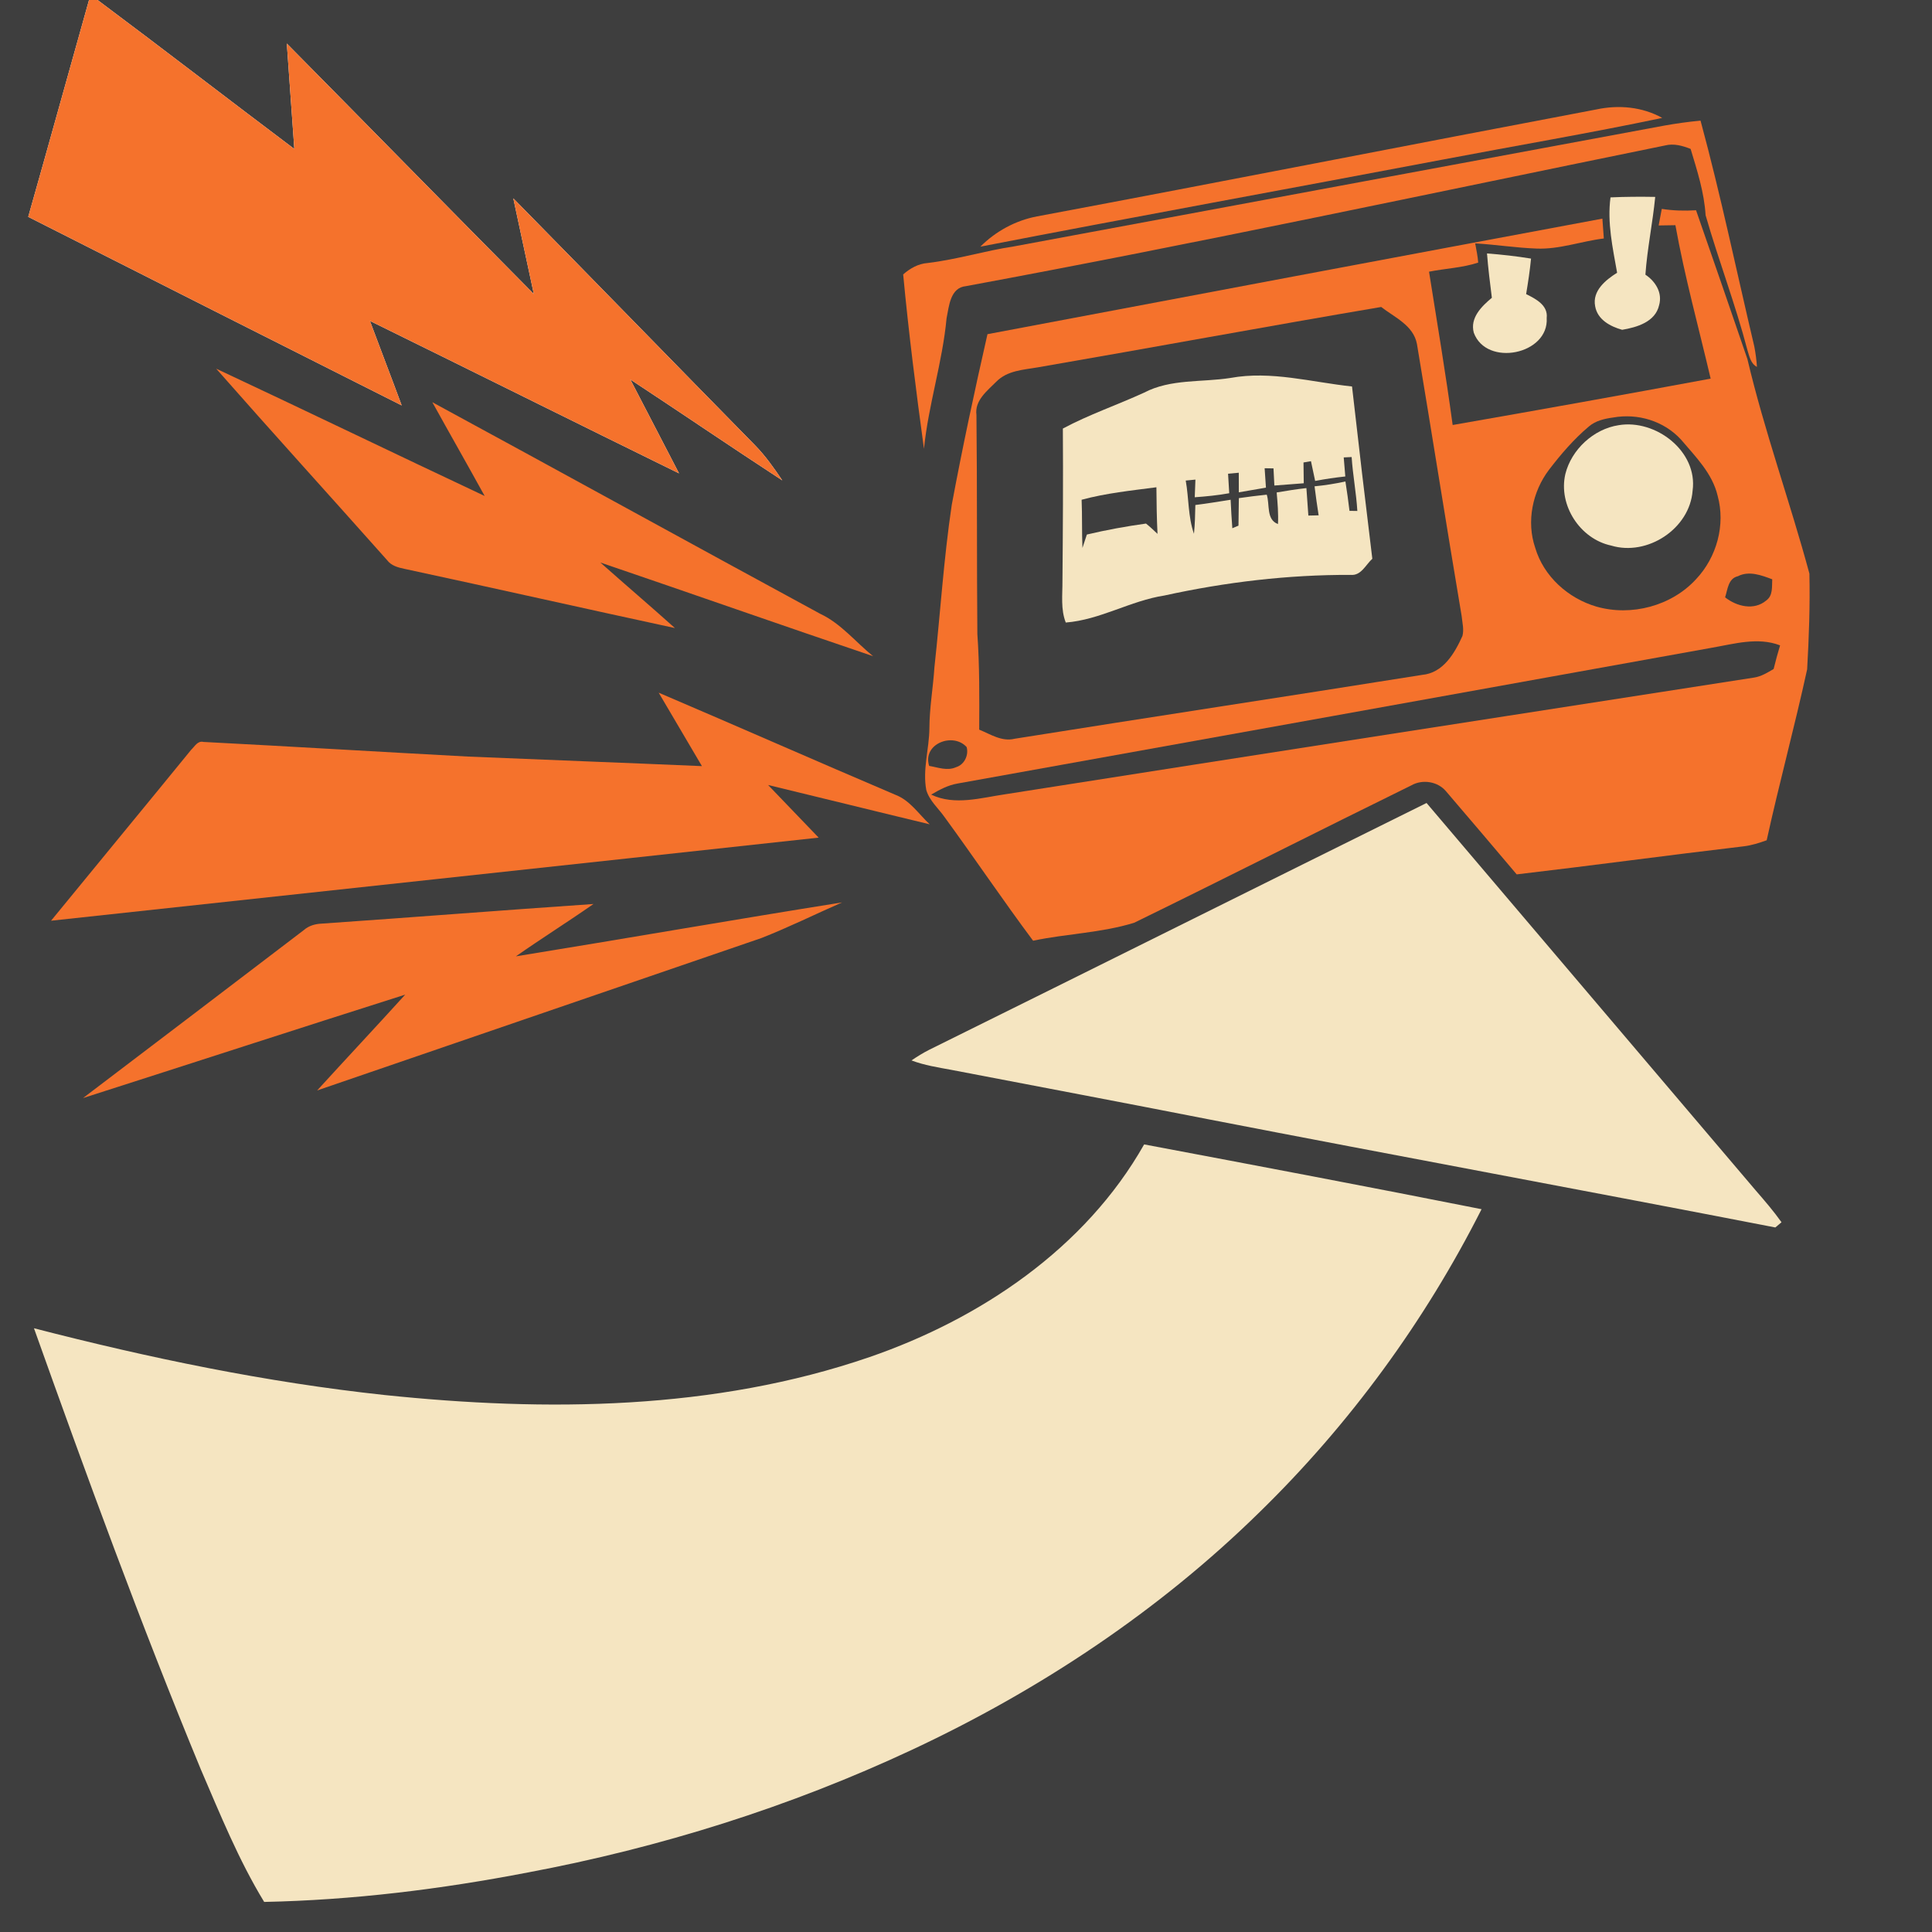
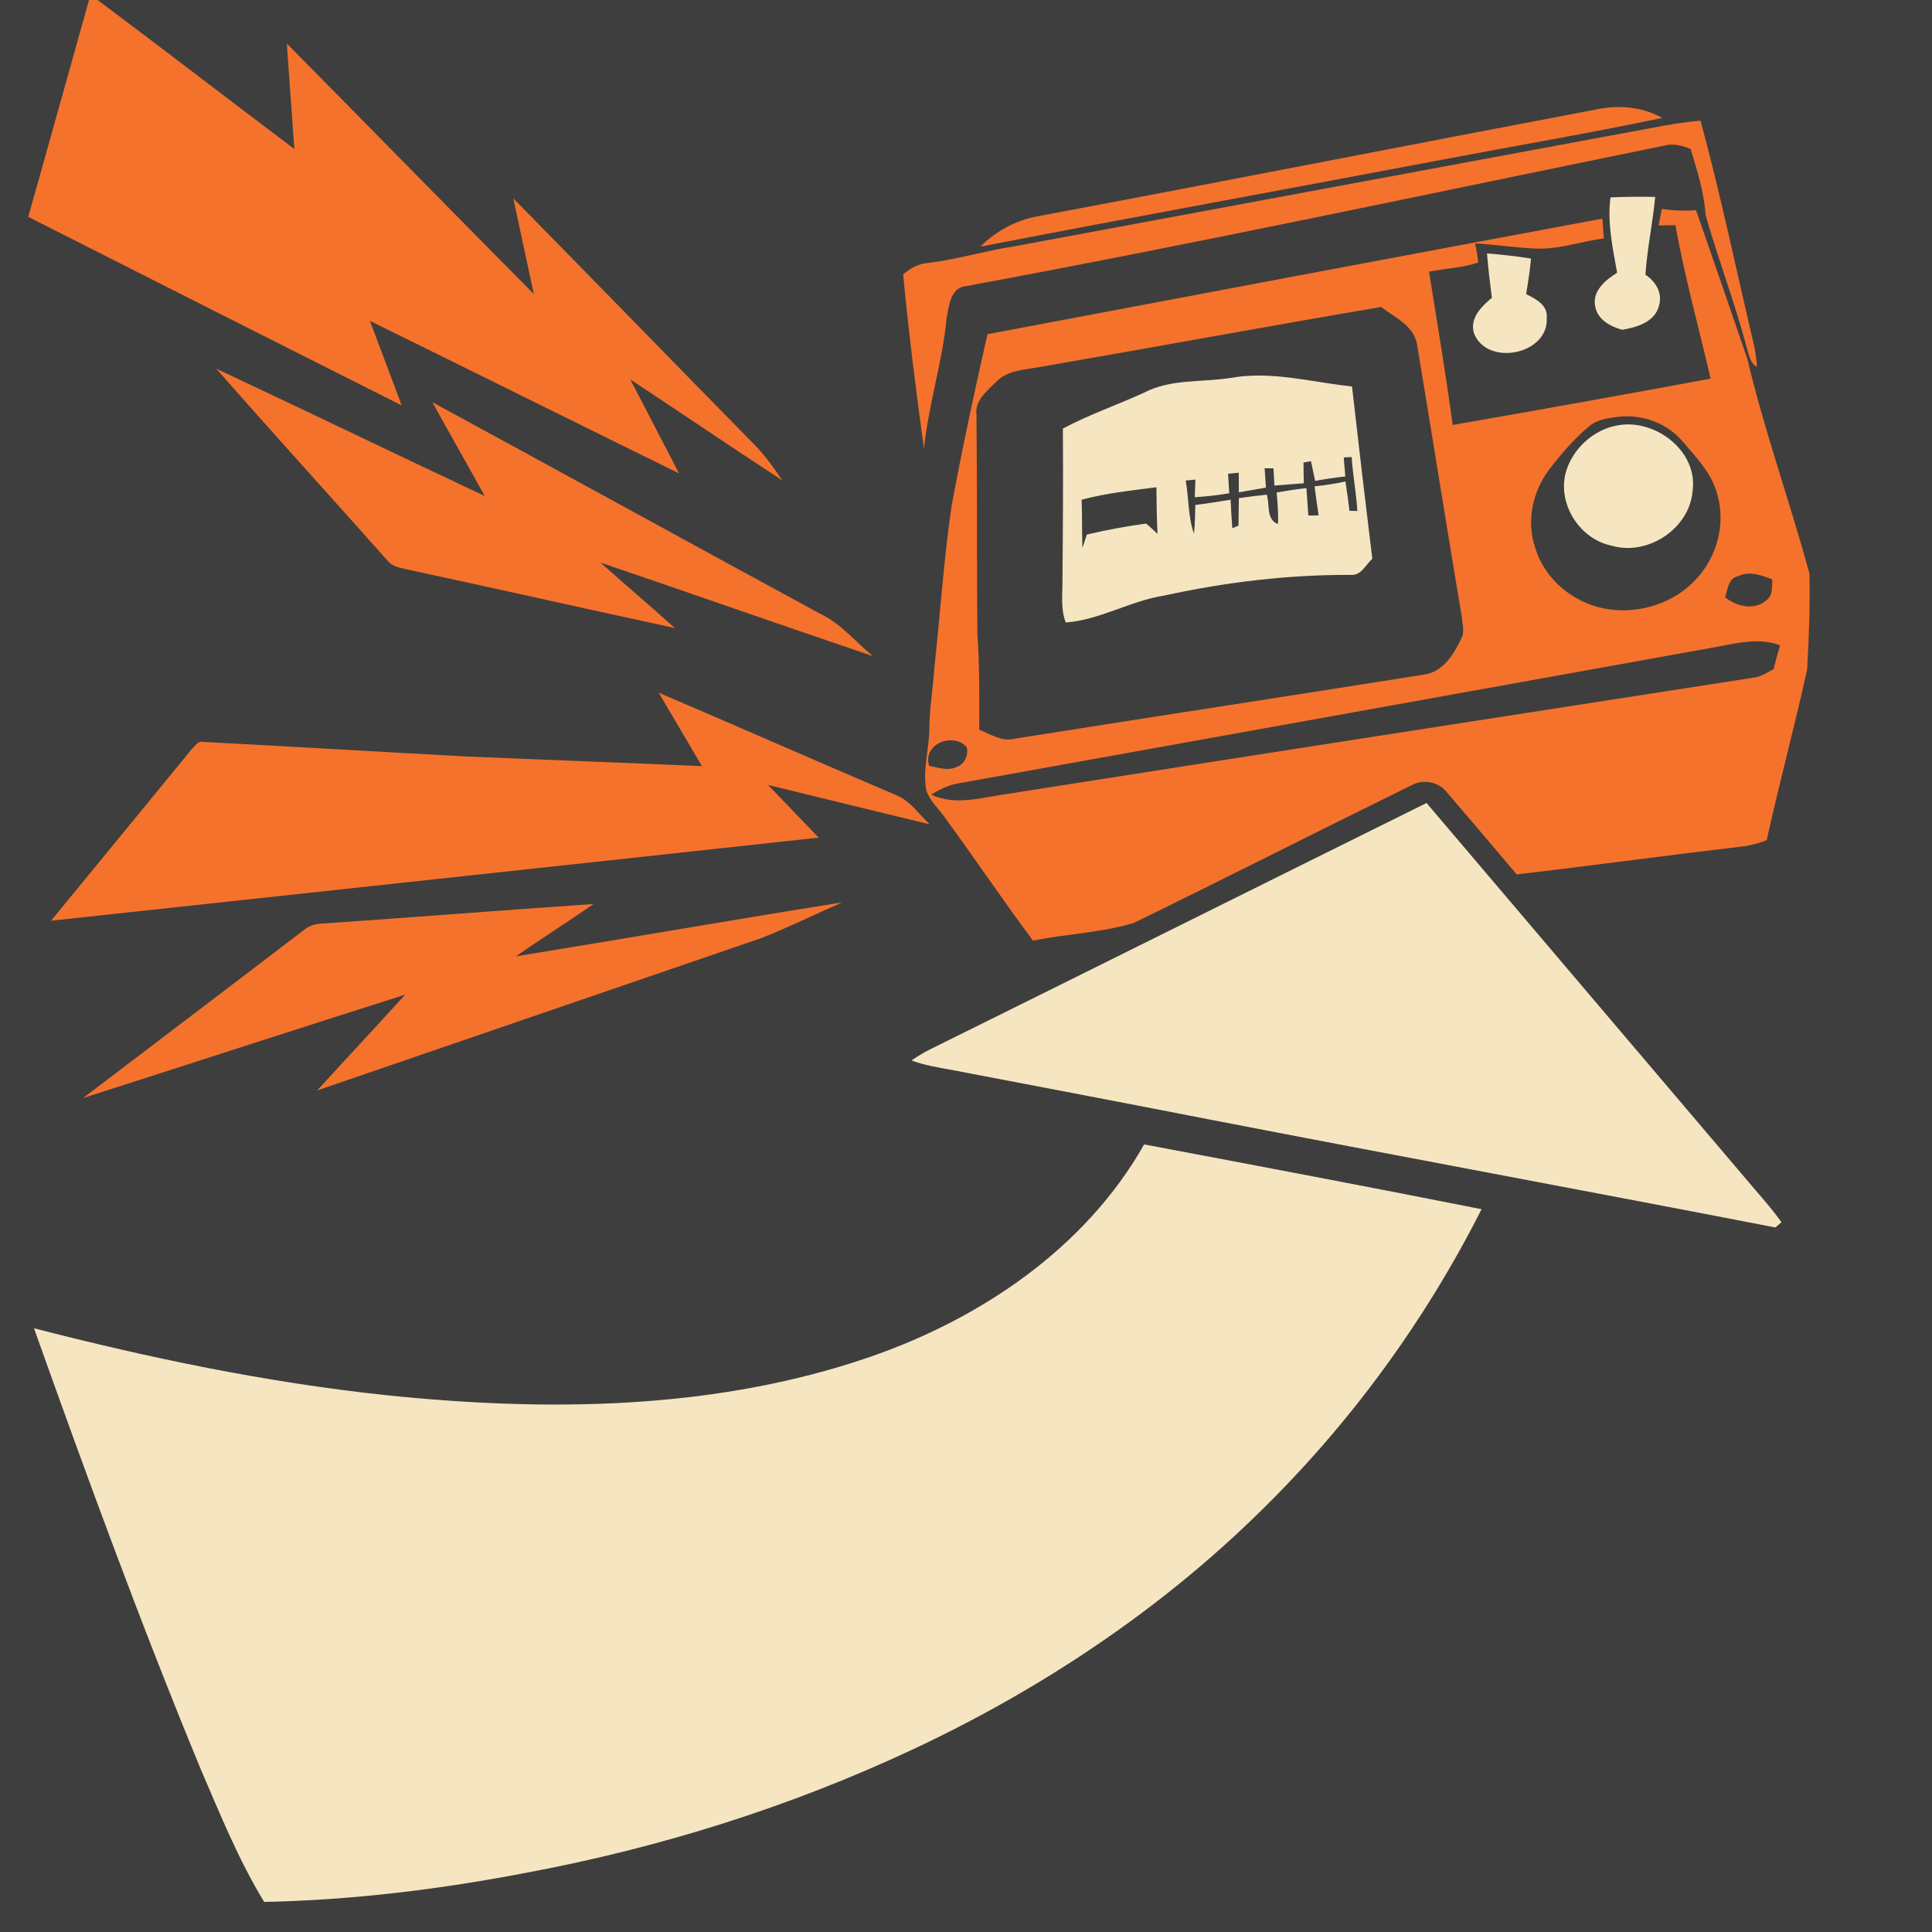
- <svg xmlns="http://www.w3.org/2000/svg" width="512pt" height="512pt" viewBox="0 0 512 512" version="1.1">
-   <path fill="#3e3e3e" opacity="1.00" d=" M 0.00 0.00 L 23.59 0.00 C 18.20 19.15 12.91 38.33 7.48 57.47 C 40.46 74.16 73.43 90.84 106.45 107.44 C 103.70 99.96 100.81 92.52 98.03 85.04 C 125.36 98.46 152.62 112.04 179.95 125.45 C 175.68 117.14 171.32 108.87 167.04 100.56 C 180.50 109.42 193.82 118.50 207.32 127.31 C 205.12 124.05 202.85 120.82 200.09 118.00 C 178.70 96.22 157.42 74.34 136.03 52.57 C 137.82 61.02 139.68 69.46 141.47 77.92 C 119.59 55.85 97.86 33.64 76.01 11.54 C 76.66 20.86 77.35 30.17 78.00 39.48 C 60.58 26.38 43.33 13.04 25.86 0.00 L 512.00 0.00 L 512.00 512.00 L 0.00 512.00 L 0.00 0.00 Z" />
-   <path fill="#f5722c" opacity="1.00" d=" M 23.59 0.00 L 25.86 0.00 C 43.33 13.04 60.58 26.38 78.00 39.48 C 77.35 30.17 76.66 20.86 76.01 11.54 C 97.86 33.64 119.59 55.85 141.47 77.92 C 139.68 69.46 137.82 61.02 136.03 52.57 C 157.42 74.34 178.70 96.22 200.09 118.00 C 202.85 120.82 205.12 124.05 207.32 127.31 C 193.82 118.50 180.50 109.42 167.04 100.56 C 171.32 108.87 175.68 117.14 179.95 125.45 C 152.62 112.04 125.36 98.46 98.03 85.04 C 100.81 92.52 103.70 99.96 106.45 107.44 C 73.43 90.84 40.46 74.16 7.48 57.47 C 12.91 38.33 18.20 19.15 23.59 0.00 Z" />
-   <path fill="#f5722c" opacity="1.00" d=" M 274.80 57.35 C 324.26 48.09 373.64 38.35 423.08 29.00 C 428.97 27.74 435.20 28.30 440.51 31.25 C 421.12 35.33 401.56 38.63 382.09 42.34 C 341.33 50.08 300.52 57.47 259.80 65.37 C 263.86 61.30 269.14 58.42 274.80 57.35 Z" />
-   <path fill="#f5722c" opacity="1.00" d=" M 441.03 33.29 C 444.22 32.72 447.43 32.27 450.66 31.97 C 456.03 51.78 460.20 71.90 464.92 91.87 C 465.26 93.64 465.49 95.43 465.61 97.23 C 463.91 96.33 463.61 94.41 463.09 92.79 C 459.93 80.71 455.44 69.02 452.00 57.03 C 451.63 50.97 449.77 45.23 448.03 39.46 C 445.87 38.62 443.57 37.96 441.26 38.55 C 379.54 51.13 317.94 64.38 256.00 75.83 C 251.81 76.22 251.51 81.13 250.85 84.36 C 249.76 96.04 246.04 107.27 244.86 118.93 C 242.76 103.56 240.80 88.16 239.35 72.72 C 241.19 71.12 243.34 69.88 245.83 69.70 C 253.58 68.78 261.04 66.45 268.75 65.29 C 326.18 54.64 383.60 43.92 441.03 33.29 Z" />
-   <path fill="#f5e5c1" opacity="1.00" d=" M 426.80 52.31 C 430.74 52.13 434.69 52.11 438.65 52.18 C 437.98 59.07 436.54 65.87 436.05 72.79 C 438.71 74.56 440.62 77.58 439.68 80.88 C 438.68 85.32 433.80 86.74 429.89 87.40 C 426.73 86.52 423.33 84.70 422.73 81.14 C 421.94 77.07 425.51 74.19 428.55 72.28 C 427.39 65.69 425.90 59.04 426.80 52.31 Z" />
-   <path fill="#f5722c" opacity="1.00" d=" M 440.39 55.36 C 443.39 55.83 446.44 55.91 449.47 55.72 C 454.04 68.85 458.58 81.99 463.08 95.15 C 467.60 114.35 474.38 132.98 479.51 152.01 C 479.70 160.46 479.39 168.96 478.91 177.39 C 475.60 192.55 471.52 207.54 468.19 222.68 C 466.19 223.39 464.16 224.05 462.05 224.29 C 442.00 226.65 421.99 229.38 401.94 231.72 C 395.71 224.38 389.50 217.01 383.22 209.71 C 381.02 207.07 376.96 206.45 374.00 208.14 C 349.48 220.18 325.11 232.55 300.57 244.54 C 291.89 247.23 282.65 247.43 273.78 249.30 C 265.75 238.54 258.25 227.39 250.33 216.55 C 248.67 214.19 246.30 212.19 245.47 209.35 C 244.46 203.89 246.26 198.45 246.30 192.99 C 246.32 187.58 247.28 182.25 247.63 176.86 C 249.20 162.52 250.09 148.10 252.22 133.82 C 255.04 118.67 258.27 103.59 261.69 88.56 C 316.00 78.30 370.31 68.07 424.65 57.94 C 424.77 59.70 424.90 61.45 425.03 63.20 C 419.05 63.92 413.27 66.13 407.18 65.87 C 401.75 65.68 396.37 64.81 390.94 64.50 C 391.25 66.19 391.61 67.87 391.74 69.59 C 387.54 70.98 383.03 71.14 378.71 72.00 C 380.86 85.53 383.13 99.05 384.97 112.63 C 407.78 108.65 430.57 104.57 453.34 100.34 C 450.17 86.80 446.46 73.36 444.00 59.68 C 442.51 59.70 441.04 59.72 439.56 59.75 C 439.84 58.28 440.11 56.82 440.39 55.36 Z" />
-   <path fill="#f5e5c1" opacity="1.00" d=" M 394.07 67.17 C 397.98 67.46 401.87 67.90 405.74 68.53 C 405.44 71.68 404.96 74.82 404.44 77.94 C 406.97 79.20 410.29 80.88 409.89 84.27 C 410.51 93.98 393.91 97.31 390.57 88.17 C 389.51 84.23 392.64 81.19 395.36 78.91 C 394.86 75.01 394.38 71.10 394.07 67.17 Z" />
-   <path fill="#3e3e3e" opacity="1.00" d=" M 275.04 97.35 C 305.38 92.11 335.67 86.50 366.03 81.35 C 369.60 84.13 374.59 86.22 375.51 91.19 C 379.52 115.19 383.31 139.24 387.35 163.24 C 387.51 164.98 388.03 166.81 387.56 168.54 C 385.49 173.12 382.47 178.34 376.89 178.85 C 340.90 184.59 304.86 190.04 268.86 195.78 C 265.50 196.61 262.48 194.58 259.50 193.36 C 259.54 184.91 259.61 176.45 259.01 168.01 C 258.84 148.67 258.98 129.32 258.77 109.98 C 258.24 106.12 261.65 103.55 264.06 101.12 C 266.95 98.19 271.23 98.00 275.04 97.35 Z" />
-   <path fill="#f5722c" opacity="1.00" d=" M 57.29 97.70 C 81.06 108.84 104.69 120.27 128.44 131.44 C 123.87 123.13 119.16 114.89 114.57 106.59 C 148.87 125.20 183.04 144.04 217.34 162.65 C 222.87 165.24 226.72 170.13 231.38 173.90 C 207.25 165.74 183.21 157.28 159.10 149.07 C 165.65 154.90 172.33 160.58 178.86 166.44 C 154.93 161.28 131.06 155.88 107.14 150.74 C 105.45 150.39 103.69 149.91 102.60 148.46 C 87.53 131.51 72.27 114.73 57.29 97.70 Z" />
-   <path fill="#f5e5c1" opacity="1.00" d=" M 326.09 100.16 C 336.87 98.19 347.60 101.29 358.30 102.42 C 360.02 117.65 361.82 132.87 363.68 148.08 C 361.95 149.63 360.72 152.59 358.00 152.35 C 341.38 152.29 324.79 154.26 308.57 157.82 C 299.59 159.20 291.57 164.26 282.44 164.98 C 281.07 161.48 281.58 157.69 281.56 154.03 C 281.68 140.54 281.76 127.05 281.67 113.57 C 288.60 109.86 296.08 107.32 303.21 104.05 C 310.25 100.36 318.46 101.36 326.09 100.16 Z" />
-   <path fill="#3e3e3e" opacity="1.00" d=" M 427.47 110.65 C 434.04 109.47 440.95 111.55 445.50 116.51 C 449.31 121.01 453.79 125.43 455.19 131.38 C 457.32 139.10 454.95 147.68 449.49 153.47 C 442.97 160.60 432.31 163.40 423.08 160.76 C 415.60 158.58 409.10 152.77 406.86 145.21 C 404.46 138.24 406.11 130.27 410.52 124.47 C 413.67 120.36 417.08 116.38 421.05 113.04 C 422.83 111.50 425.19 110.96 427.47 110.65 Z" />
-   <path fill="#f5e5c1" opacity="1.00" d=" M 428.95 112.68 C 438.78 111.02 449.98 119.60 448.56 130.02 C 447.82 140.13 436.56 147.48 426.97 144.58 C 418.72 142.82 412.93 133.88 414.83 125.64 C 416.44 119.13 422.32 113.69 428.95 112.68 Z" />
-   <path fill="#3e3e3e" opacity="1.00" d=" M 356.10 121.22 C 356.63 121.20 357.67 121.14 358.20 121.12 C 358.51 125.90 359.42 130.62 359.71 135.41 C 359.19 135.40 358.15 135.38 357.63 135.38 C 357.32 132.78 356.96 130.18 356.55 127.60 C 353.85 128.18 351.12 128.62 348.37 128.88 C 348.67 131.45 349.07 134.01 349.45 136.57 C 348.54 136.59 347.63 136.61 346.73 136.63 C 346.55 134.21 346.38 131.78 346.21 129.35 C 343.57 129.64 340.95 130.06 338.33 130.51 C 338.58 133.29 338.81 136.08 338.68 138.88 C 335.50 137.71 336.55 133.69 335.70 131.09 C 333.23 131.34 330.77 131.66 328.31 132.01 C 328.26 134.44 328.23 136.87 328.21 139.30 C 327.80 139.47 326.99 139.82 326.58 139.99 C 326.39 137.48 326.24 134.96 326.13 132.44 C 323.02 132.92 319.91 133.45 316.78 133.83 C 316.72 136.37 316.68 138.92 316.41 141.46 C 314.83 136.94 315.07 132.03 314.23 127.35 C 314.87 127.29 316.16 127.16 316.80 127.10 C 316.74 128.66 316.68 130.21 316.62 131.78 C 319.68 131.56 322.74 131.26 325.76 130.71 C 325.64 128.98 325.54 127.26 325.45 125.54 C 326.39 125.45 327.34 125.37 328.29 125.28 C 328.28 127.01 328.29 128.74 328.30 130.47 C 330.70 130.06 333.09 129.64 335.49 129.23 C 335.36 127.52 335.24 125.80 335.14 124.09 C 335.73 124.10 336.90 124.12 337.49 124.13 C 337.56 125.64 337.64 127.15 337.72 128.67 C 340.32 128.48 342.91 128.26 345.51 128.07 C 345.50 126.23 345.46 124.40 345.44 122.56 C 345.93 122.47 346.92 122.30 347.42 122.22 C 347.78 123.96 348.16 125.70 348.53 127.45 C 351.17 126.95 353.84 126.55 356.52 126.27 C 356.38 124.59 356.24 122.90 356.10 121.22 Z" />
-   <path fill="#3e3e3e" opacity="1.00" d=" M 286.64 132.44 C 293.11 130.69 299.82 130.00 306.46 129.13 C 306.49 133.25 306.55 137.36 306.75 141.48 C 305.75 140.54 304.77 139.59 303.70 138.75 C 298.45 139.48 293.20 140.43 288.03 141.66 C 287.74 142.55 287.15 144.32 286.86 145.21 C 286.68 140.95 286.82 136.70 286.64 132.44 Z" />
-   <path fill="#3e3e3e" opacity="1.00" d=" M 460.55 152.71 C 463.52 151.19 466.77 152.44 469.66 153.52 C 469.55 155.46 469.90 157.82 468.08 159.13 C 464.83 161.87 460.23 160.72 457.17 158.30 C 457.85 156.24 457.97 153.30 460.55 152.71 Z" />
-   <path fill="#3e3e3e" opacity="1.00" d=" M 453.59 171.67 C 459.54 170.65 465.83 168.75 471.74 171.03 C 471.12 173.10 470.54 175.19 470.03 177.29 C 468.40 178.25 466.76 179.27 464.87 179.56 C 398.72 189.83 332.58 200.08 266.45 210.48 C 259.99 211.41 253.01 213.57 246.77 210.58 C 248.96 209.29 251.24 208.07 253.78 207.64 C 320.39 195.68 386.99 183.66 453.59 171.67 Z" />
-   <path fill="#f5722c" opacity="1.00" d=" M 174.56 183.57 C 195.53 192.52 216.39 201.73 237.36 210.66 C 241.19 212.14 243.48 215.76 246.38 218.45 C 232.09 215.02 217.83 211.47 203.55 208.03 C 208.00 212.70 212.50 217.31 216.95 221.98 C 149.15 229.38 81.33 236.65 13.53 244.00 C 25.88 228.88 38.33 213.83 50.67 198.69 C 51.59 197.83 52.38 196.24 53.90 196.62 C 77.28 197.83 100.66 199.25 124.04 200.50 C 144.69 201.37 165.36 202.14 186.02 203.03 C 182.20 196.54 178.38 190.05 174.56 183.57 Z" />
-   <path fill="#3e3e3e" opacity="1.00" d=" M 246.23 202.97 C 244.40 197.09 252.57 193.99 256.17 197.98 C 256.77 200.12 255.56 202.65 253.39 203.30 C 251.07 204.37 248.57 203.37 246.23 202.97 Z" />
-   <path fill="#f5e5c1" opacity="1.00" d=" M 246.24 278.21 C 290.20 256.46 334.10 234.57 378.05 212.80 C 407.13 247.05 436.23 281.29 465.32 315.52 C 467.68 318.24 470.03 320.97 472.12 323.91 C 471.71 324.26 470.89 324.94 470.48 325.29 C 420.36 315.57 370.15 306.30 320.03 296.58 C 297.41 292.15 274.77 287.87 252.14 283.53 C 248.57 282.87 244.96 282.32 241.55 281.02 C 243.06 280.01 244.61 279.03 246.24 278.21 Z" />
-   <path fill="#f5722c" opacity="1.00" d=" M 136.72 253.44 C 165.55 248.77 194.32 243.74 223.16 239.15 C 216.02 242.28 209.02 245.75 201.76 248.60 C 162.52 262.07 123.29 275.53 84.05 288.98 C 91.79 280.49 99.66 272.10 107.38 263.59 C 78.89 272.63 50.47 281.89 22.00 291.00 C 41.51 276.16 61.05 261.36 80.52 246.48 C 81.84 245.32 83.53 244.84 85.25 244.77 C 109.27 243.11 133.27 241.21 157.28 239.57 C 150.50 244.30 143.49 248.70 136.72 253.44 Z" />
-   <path fill="#f5e5c1" opacity="1.00" d=" M 230.47 359.63 C 259.89 349.47 287.63 330.80 303.21 303.28 C 333.04 308.90 362.86 314.54 392.63 320.45 C 377.59 350.20 357.65 377.47 333.78 400.75 C 307.10 426.94 275.51 447.89 241.69 463.71 C 209.33 478.86 174.96 489.64 139.85 496.23 C 116.84 500.67 93.47 503.55 70.01 504.03 C 63.23 492.91 58.34 480.79 53.20 468.86 C 37.29 430.37 22.99 391.23 9.00 352.00 C 39.53 359.88 70.49 366.32 101.87 369.69 C 144.77 374.16 189.27 373.79 230.47 359.63 Z" />
+ <svg xmlns="http://www.w3.org/2000/svg" width="1280" height="1280" viewBox="0 0 1024 1024" version="1.1" id="svg2">
+   <defs id="defs48" />
+   <rect style="fill:#3e3e3e;fill-opacity:1;fill-rule:nonzero;stroke:none" id="rect3034" width="1280" height="1280" x="0" y="0" transform="scale(0.8,0.8)" />
+   <path d="m 47.18,0 4.54,0 c 34.94,26.08 69.44,52.76 104.28,78.96 -1.3,-18.62 -2.68,-37.24 -3.98,-55.88 43.7,44.2 87.16,88.62 130.92,132.76 -3.58,-16.92 -7.3,-33.8 -10.88,-50.7 42.78,43.54 85.34,87.3 128.12,130.86 5.52,5.64 10.06,12.1 14.46,18.62 -27,-17.62 -53.64,-35.78 -80.56,-53.5 8.56,16.62 17.28,33.16 25.82,49.78 -54.66,-26.82 -109.18,-53.98 -163.84,-80.82 5.56,14.96 11.34,29.84 16.84,44.8 C 146.86,181.68 80.92,148.32 14.96,114.94 25.82,76.66 36.4,38.3 47.18,0 z" id="path6" style="fill:#f5722c" />
+   <path d="m 549.6,114.7 c 98.92,-18.52 197.68,-38 296.56,-56.7 11.78,-2.52 24.24,-1.4 34.86,4.5 -38.78,8.16 -77.9,14.76 -116.84,22.18 -81.52,15.48 -163.14,30.26 -244.58,46.06 8.12,-8.14 18.68,-13.9 30,-16.04 z" id="path8" style="fill:#f5722c" />
+   <path d="m 882.06,66.58 c 6.38,-1.14 12.8,-2.04 19.26,-2.64 10.74,39.62 19.08,79.86 28.52,119.8 0.68,3.54 1.14,7.12 1.38,10.72 -3.4,-1.8 -4,-5.64 -5.04,-8.88 -6.32,-24.16 -15.3,-47.54 -22.18,-71.52 -0.74,-12.12 -4.46,-23.6 -7.94,-35.14 -4.32,-1.68 -8.92,-3 -13.54,-1.82 -123.44,25.16 -246.64,51.66 -370.52,74.56 -8.38,0.78 -8.98,10.6 -10.3,17.06 -2.18,23.36 -9.62,45.82 -11.98,69.14 -4.2,-30.74 -8.12,-61.54 -11.02,-92.42 3.68,-3.2 7.98,-5.68 12.96,-6.04 15.5,-1.84 30.42,-6.5 45.84,-8.82 114.86,-21.3 229.7,-42.74 344.56,-64 z" id="path10" style="fill:#f5722c" />
+   <path d="m 853.6,104.62 c 7.88,-0.36 15.78,-0.4 23.7,-0.26 -1.34,13.78 -4.22,27.38 -5.2,41.22 5.32,3.54 9.14,9.58 7.26,16.18 -2,8.88 -11.76,11.72 -19.58,13.04 -6.32,-1.76 -13.12,-5.4 -14.32,-12.52 -1.58,-8.14 5.56,-13.9 11.64,-17.72 -2.32,-13.18 -5.3,-26.48 -3.5,-39.94 z" id="path12" style="fill:#f5e5c1" />
+   <path style="fill:#f5722c" d="M 1100.969 138.406 C 1100.269 142.056 1099.606 145.7 1098.906 149.375 C 1102.606 149.3 1106.275 149.238 1110 149.188 C 1116.15 183.387 1125.418 216.994 1133.344 250.844 C 1076.418 261.419 1019.462 271.613 962.438 281.562 C 957.837 247.613 952.156 213.825 946.781 180 C 957.581 177.85 968.844 177.444 979.344 173.969 C 979.019 169.669 978.119 165.475 977.344 161.25 C 990.919 162.025 1004.362 164.213 1017.938 164.688 C 1033.162 165.338 1047.612 159.8 1062.562 158 C 1062.237 153.625 1061.925 149.244 1061.625 144.844 C 925.775 170.169 789.994 195.756 654.219 221.406 C 645.669 258.981 637.612 296.688 630.562 334.562 C 625.237 370.262 622.987 406.306 619.062 442.156 C 618.188 455.631 615.8 468.944 615.75 482.469 C 615.65 496.119 611.163 509.725 613.688 523.375 C 615.763 530.475 621.663 535.475 625.812 541.375 C 645.612 568.475 664.362 596.35 684.438 623.25 C 706.612 618.575 729.737 618.069 751.438 611.344 C 812.788 581.369 873.7 550.444 935 520.344 C 942.4 516.119 952.562 517.681 958.062 524.281 C 973.763 542.531 989.269 560.962 1004.844 579.312 C 1054.969 573.462 1105 566.619 1155.125 560.719 C 1160.4 560.119 1165.469 558.462 1170.469 556.688 C 1178.793 518.837 1189.007 481.369 1197.281 443.469 C 1198.481 422.394 1199.257 401.156 1198.781 380.031 C 1185.957 332.456 1168.987 285.875 1157.688 237.875 C 1146.438 204.975 1135.112 172.137 1123.688 139.312 C 1116.112 139.787 1108.469 139.581 1100.969 138.406 z M 915.062 203.375 C 923.987 210.325 936.481 215.544 938.781 227.969 C 948.806 287.969 958.275 348.094 968.375 408.094 C 968.775 412.444 970.081 417.019 968.906 421.344 C 963.731 432.794 956.169 445.85 942.219 447.125 C 852.244 461.475 762.156 475.087 672.156 489.438 C 663.756 491.512 656.2 486.456 648.75 483.406 C 648.85 462.281 649.031 441.131 647.531 420.031 C 647.106 371.681 647.462 323.288 646.938 274.938 C 645.612 265.288 654.131 258.887 660.156 252.812 C 667.381 245.488 678.069 245 687.594 243.375 C 763.444 230.275 839.163 216.25 915.062 203.375 z M 1077.969 275.812 C 1091.38 275.872 1104.508 281.206 1113.75 291.281 C 1123.275 302.531 1134.469 313.562 1137.969 328.438 C 1143.294 347.738 1137.369 369.212 1123.719 383.688 C 1107.419 401.512 1080.763 408.506 1057.688 401.906 C 1038.987 396.456 1022.756 381.931 1017.156 363.031 C 1011.156 345.606 1015.288 325.688 1026.312 311.188 C 1034.188 300.913 1042.7 290.944 1052.625 282.594 C 1057.075 278.744 1062.987 277.4 1068.688 276.625 C 1071.767 276.072 1074.874 275.799 1077.969 275.812 z M 1158.5 380.031 C 1163.798 379.901 1169.189 381.956 1174.156 383.812 C 1173.881 388.663 1174.737 394.538 1170.188 397.812 C 1162.062 404.663 1150.588 401.8 1142.938 395.75 C 1144.638 390.6 1144.925 383.256 1151.375 381.781 C 1153.695 380.594 1156.092 380.091 1158.5 380.031 z M 1162.438 424.906 C 1168.15 424.772 1173.803 425.425 1179.344 427.562 C 1177.793 432.738 1176.338 437.969 1175.062 443.219 C 1170.987 445.619 1166.912 448.181 1162.188 448.906 C 996.812 474.581 831.45 500.188 666.125 526.188 C 649.975 528.513 632.538 533.913 616.938 526.438 C 622.413 523.212 628.087 520.169 634.438 519.094 C 800.962 489.194 967.469 459.163 1133.969 429.188 C 1143.265 427.594 1152.916 425.13 1162.438 424.906 z M 629.75 490.469 C 633.682 490.453 637.625 491.82 640.438 494.938 C 641.938 500.288 638.894 506.625 633.469 508.25 C 627.669 510.925 621.413 508.438 615.562 507.438 C 612.417 497.331 621.099 490.504 629.75 490.469 z " transform="scale(0.8,0.8)" id="path14" />
+   <path d="m 788.14,134.34 c 7.82,0.58 15.6,1.46 23.34,2.72 -0.6,6.3 -1.56,12.58 -2.6,18.82 5.06,2.52 11.7,5.88 10.9,12.66 1.24,19.42 -31.96,26.08 -38.64,7.8 -2.12,-7.88 4.14,-13.96 9.58,-18.52 -1,-7.8 -1.96,-15.62 -2.58,-23.48 z" id="path16" style="fill:#f5e5c1" />
+   <path d="m 114.58,195.4 c 47.54,22.28 94.8,45.14 142.3,67.48 -9.14,-16.62 -18.56,-33.1 -27.74,-49.7 68.6,37.22 136.94,74.9 205.54,112.12 11.06,5.18 18.76,14.96 28.08,22.5 -48.26,-16.32 -96.34,-33.24 -144.56,-49.66 13.1,11.66 26.46,23.02 39.52,34.74 -47.86,-10.32 -95.6,-21.12 -143.44,-31.4 -3.38,-0.7 -6.9,-1.66 -9.08,-4.56 -30.14,-33.9 -60.66,-67.46 -90.62,-101.52 z" id="path20" style="fill:#f5722c" />
+   <path style="fill:#f5e5c1" d="M 832.906 248.812 C 827.022 248.861 821.114 249.329 815.219 250.406 C 796.144 253.406 775.631 250.9 758.031 260.125 C 740.206 268.3 721.513 274.663 704.188 283.938 C 704.413 317.637 704.206 351.337 703.906 385.062 C 703.956 394.212 702.669 403.688 706.094 412.438 C 728.919 410.637 748.987 398.012 771.438 394.562 C 811.987 385.663 853.45 380.725 895 380.875 C 901.8 381.475 904.862 374.062 909.188 370.188 C 904.538 332.163 900.05 294.137 895.75 256.062 C 874.852 253.855 853.92 248.639 832.906 248.812 z M 895.5 302.812 C 896.275 314.762 898.556 326.556 899.281 338.531 C 897.981 338.506 895.362 338.438 894.062 338.438 C 893.288 331.938 892.4 325.45 891.375 319 C 884.625 320.45 877.812 321.538 870.938 322.188 C 871.688 328.613 872.675 335.038 873.625 341.438 C 871.35 341.488 869.062 341.512 866.812 341.562 C 866.362 335.512 865.956 329.45 865.531 323.375 C 858.931 324.1 852.362 325.156 845.812 326.281 C 846.438 333.231 847.013 340.188 846.688 347.188 C 838.737 344.262 841.375 334.219 839.25 327.719 C 833.075 328.344 826.931 329.156 820.781 330.031 C 820.656 336.106 820.581 342.175 820.531 348.25 C 819.506 348.675 817.462 349.544 816.438 349.969 C 815.962 343.694 815.587 337.394 815.312 331.094 C 807.538 332.294 799.763 333.613 791.938 334.562 C 791.788 340.913 791.706 347.306 791.031 353.656 C 787.081 342.356 787.663 330.075 785.562 318.375 C 787.163 318.225 790.4 317.9 792 317.75 C 791.85 321.65 791.712 325.512 791.562 329.438 C 799.212 328.887 806.856 328.156 814.406 326.781 C 814.106 322.456 813.85 318.144 813.625 313.844 C 815.975 313.619 818.344 313.413 820.719 313.188 C 820.694 317.512 820.725 321.863 820.75 326.188 C 826.75 325.163 832.719 324.087 838.719 323.062 C 838.394 318.788 838.094 314.494 837.844 310.219 C 839.319 310.244 842.244 310.288 843.719 310.312 C 843.894 314.087 844.112 317.887 844.312 321.688 C 850.812 321.212 857.281 320.663 863.781 320.188 C 863.756 315.587 863.644 311.006 863.594 306.406 C 864.819 306.181 867.312 305.762 868.562 305.562 C 869.462 309.913 870.388 314.25 871.312 318.625 C 877.913 317.375 884.612 316.387 891.312 315.688 C 890.962 311.488 890.6 307.262 890.25 303.062 C 891.575 303.012 894.175 302.863 895.5 302.812 z M 766.156 322.812 C 766.231 333.113 766.375 343.387 766.875 353.688 C 764.375 351.337 761.925 348.975 759.25 346.875 C 746.125 348.7 732.987 351.081 720.062 354.156 C 719.337 356.381 717.881 360.806 717.156 363.031 C 716.706 352.381 717.044 341.744 716.594 331.094 C 732.769 326.719 749.556 324.988 766.156 322.812 z " transform="scale(0.8,0.8)" id="path22" />
+   <path d="m 857.9,225.36 c 19.66,-3.32 42.06,13.84 39.22,34.68 -1.48,20.22 -24,34.92 -43.18,29.12 -16.5,-3.52 -28.08,-21.4 -24.28,-37.88 3.22,-13.02 14.98,-23.9 28.24,-25.92 z" id="path26" style="fill:#f5e5c1" />
+   <path d="m 349.12,367.14 c 41.94,17.9 83.66,36.32 125.6,54.18 7.66,2.96 12.24,10.2 18.04,15.58 -28.58,-6.86 -57.1,-13.96 -85.66,-20.84 8.9,9.34 17.9,18.56 26.8,27.9 -135.6,14.8 -271.24,29.34 -406.84,44.04 24.7,-30.24 49.6,-60.34 74.28,-90.62 1.84,-1.72 3.42,-4.9 6.46,-4.14 46.76,2.42 93.52,5.26 140.28,7.76 41.3,1.74 82.64,3.28 123.96,5.06 -7.64,-12.98 -15.28,-25.96 -22.92,-38.92 z" id="path36" style="fill:#f5722c" />
+   <path d="M 492.48,556.42 C 580.4,512.92 668.2,469.14 756.1,425.6 c 58.16,68.5 116.36,136.98 174.54,205.44 4.72,5.44 9.42,10.9 13.6,16.78 -0.82,0.7 -2.46,2.06 -3.28,2.76 -100.24,-19.44 -200.66,-37.98 -300.9,-57.42 -45.24,-8.86 -90.52,-17.42 -135.78,-26.1 -7.14,-1.32 -14.36,-2.42 -21.18,-5.02 3.02,-2.02 6.12,-3.98 9.38,-5.62 z" id="path40" style="fill:#f5e5c1" />
+   <path d="m 273.44,506.88 c 57.66,-9.34 115.2,-19.4 172.88,-28.58 -14.28,6.26 -28.28,13.2 -42.8,18.9 -78.48,26.94 -156.94,53.86 -235.42,80.76 15.48,-16.98 31.22,-33.76 46.66,-50.78 C 157.78,545.26 100.94,563.78 44,582 c 39.02,-29.68 78.1,-59.28 117.04,-89.04 2.64,-2.32 6.02,-3.28 9.46,-3.42 48.04,-3.32 96.04,-7.12 144.06,-10.4 -13.56,9.46 -27.58,18.26 -41.12,27.74 z" id="path42" style="fill:#f5722c" />
+   <path d="m 460.94,719.26 c 58.84,-20.32 114.32,-57.66 145.48,-112.7 59.66,11.24 119.3,22.52 178.84,34.34 -30.08,59.5 -69.96,114.04 -117.7,160.6 -53.36,52.38 -116.54,94.28 -184.18,125.92 -64.72,30.3 -133.46,51.86 -203.68,65.04 -46.02,8.88 -92.76,14.64 -139.68,15.6 C 126.46,985.82 116.68,961.58 106.4,937.72 74.58,860.74 45.98,782.46 18,704 c 61.06,15.76 122.98,28.64 185.74,35.38 85.8,8.94 174.8,8.2 257.2,-20.12 z" id="path44" style="fill:#f5e5c1" />
</svg>
